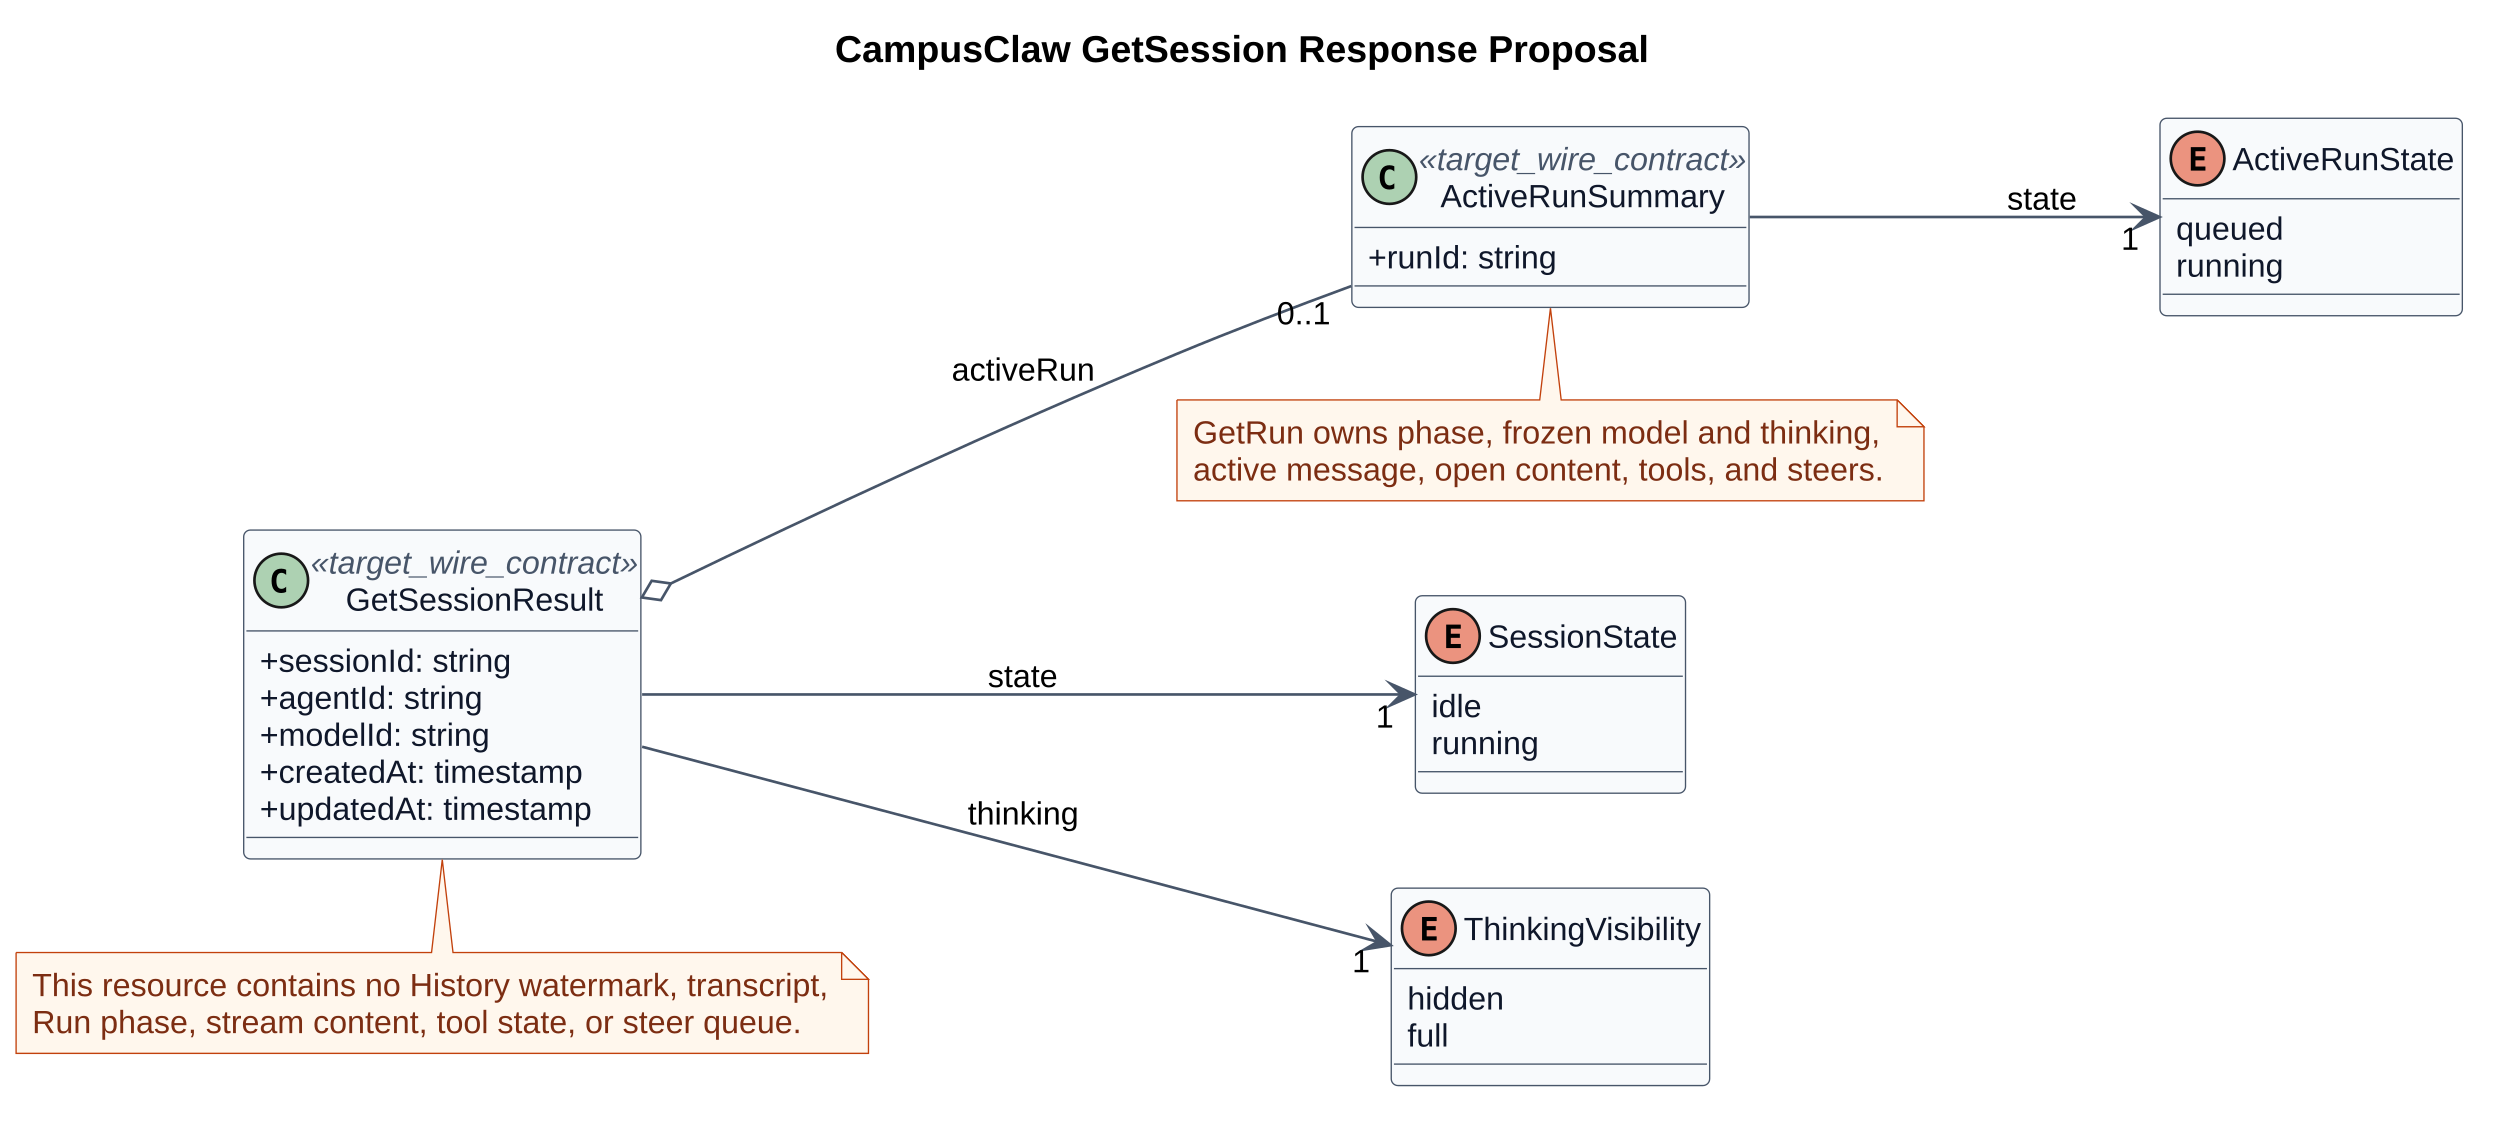
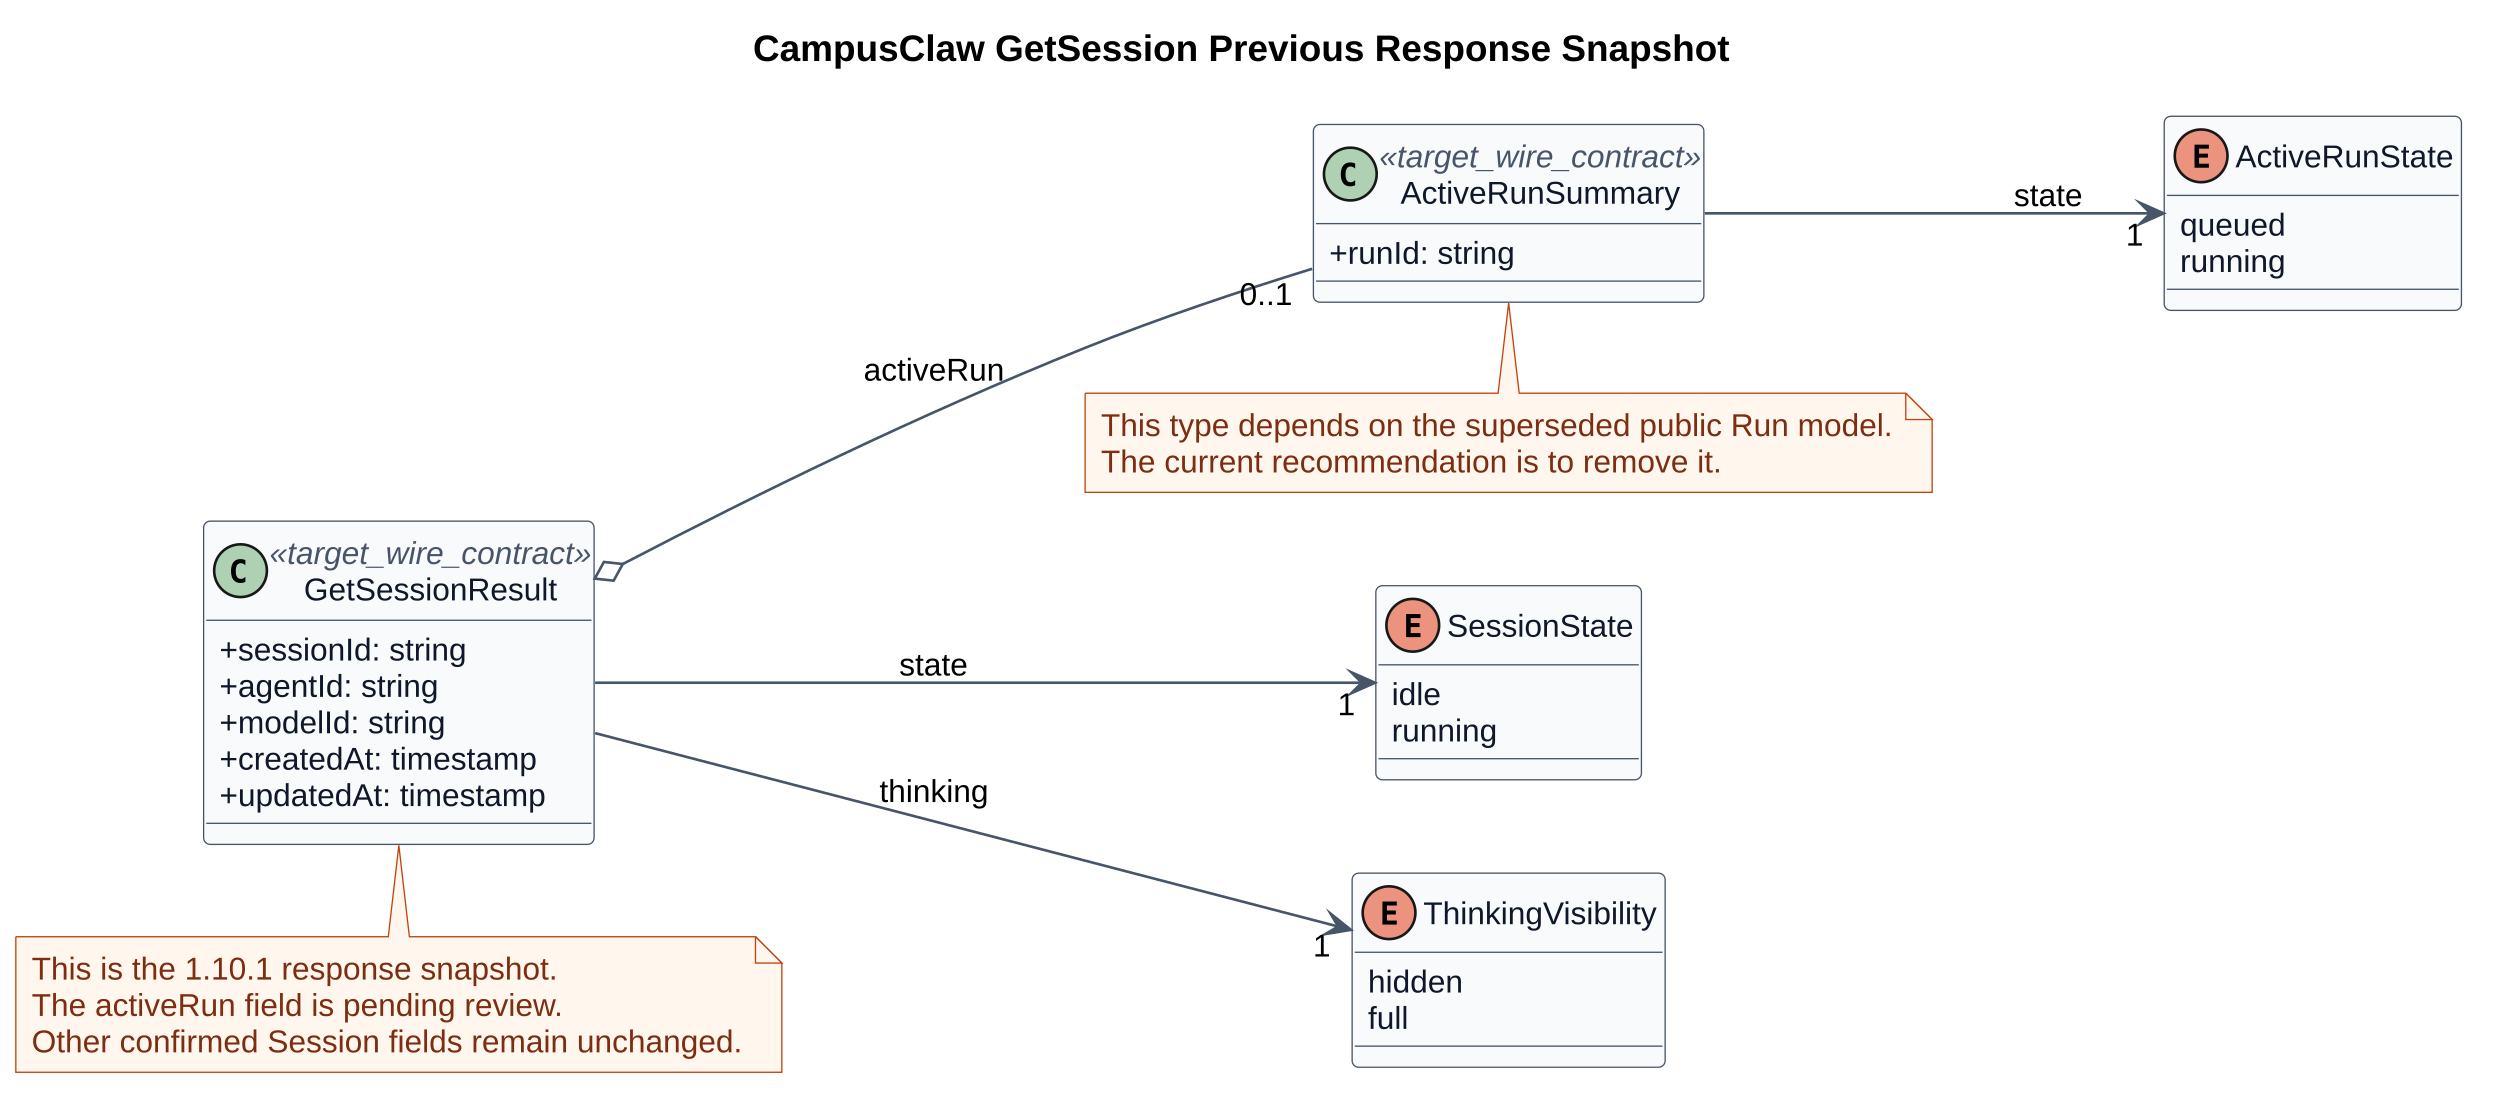
- <svg xmlns="http://www.w3.org/2000/svg" contentStyleType="text/css" data-diagram-type="CLASS" height="419px" preserveAspectRatio="none" style="width:932px;height:419px;background:#FFFFFF;" version="1.1" viewBox="0 0 932 419" width="932px" zoomAndPan="magnify">
+ <svg xmlns="http://www.w3.org/2000/svg" contentStyleType="text/css" data-diagram-type="CLASS" height="421px" preserveAspectRatio="none" style="width:948px;height:421px;background:#FFFFFF;" version="1.1" viewBox="0 0 948 421" width="948px" zoomAndPan="magnify">
  <defs />
  <g>
-     <g class="title" data-source-line="1225">
-       <text fill="#000000" font-family="Arial" font-size="14" font-weight="700" lengthAdjust="spacing" textLength="303.42" x="311.271" y="23.132">CampusClaw GetSession Response Proposal</text>
+     <g class="title" data-source-line="1226">
+       <text fill="#000000" font-family="Arial" font-size="14" font-weight="700" lengthAdjust="spacing" textLength="370.323" x="285.529" y="23.132">CampusClaw GetSession Previous Response Snapshot</text>
    </g>
-     <g class="entity" data-qualified-name="GetSessionResult" data-source-line="1268" id="ent0001">
-       <rect fill="#F8FAFC" height="122.592" rx="2.5" ry="2.5" style="stroke:#475569;stroke-width:0.5;" width="148.068" x="90.85" y="197.609" />
-       <ellipse cx="104.85" cy="216.407" fill="#ADD1B2" rx="10" ry="10" style="stroke:#181818;stroke-width:1;" />
-       <path d="M106.684,220.655 Q106.274,220.866 105.823,220.972 Q105.371,221.077 104.873,221.077 Q103.104,221.077 102.172,219.911 Q101.241,218.745 101.241,216.542 Q101.241,214.333 102.172,213.167 Q103.104,212.001 104.873,212.001 Q105.371,212.001 105.829,212.107 Q106.285,212.212 106.684,212.423 L106.684,214.345 Q106.239,213.935 105.82,213.744 Q105.401,213.554 104.956,213.554 Q104.006,213.554 103.523,214.307 Q103.04,215.06 103.04,216.542 Q103.04,218.019 103.523,218.772 Q104.006,219.525 104.956,219.525 Q105.401,219.525 105.82,219.334 Q106.239,219.144 106.684,218.734 Z " fill="#000000" />
-       <text fill="#475569" font-family="Arial" font-size="12" font-style="italic" lengthAdjust="spacing" textLength="122.068" x="115.85" y="213.864">«target_wire_contract»</text>
-       <text fill="#0F172A" font-family="Arial" font-size="12" lengthAdjust="spacing" textLength="96.047" x="128.861" y="227.663">GetSessionResult</text>
-       <line style="stroke:#475569;stroke-width:0.5;" x1="91.85" x2="237.918" y1="235.206" y2="235.206" />
-       <text fill="#0F172A" font-family="Arial" font-size="12" lengthAdjust="spacing" textLength="93.715" x="96.85" y="250.462">+sessionId: string</text>
-       <text fill="#0F172A" font-family="Arial" font-size="12" lengthAdjust="spacing" textLength="83.057" x="96.85" y="264.261">+agentId: string</text>
-       <text fill="#0F172A" font-family="Arial" font-size="12" lengthAdjust="spacing" textLength="85.711" x="96.85" y="278.06">+modelId: string</text>
-       <text fill="#0F172A" font-family="Arial" font-size="12" lengthAdjust="spacing" textLength="120.387" x="96.85" y="291.859">+createdAt: timestamp</text>
-       <text fill="#0F172A" font-family="Arial" font-size="12" lengthAdjust="spacing" textLength="123.738" x="96.85" y="305.658">+updatedAt: timestamp</text>
-       <line style="stroke:#475569;stroke-width:0.5;" x1="91.85" x2="237.918" y1="312.2" y2="312.2" />
+     <g class="entity" data-qualified-name="GetSessionResult" data-source-line="1269" id="ent0001">
+       <rect fill="#F8FAFC" height="122.592" rx="2.5" ry="2.5" style="stroke:#475569;stroke-width:0.5;" width="148.068" x="77.21" y="197.609" />
+       <ellipse cx="91.21" cy="216.407" fill="#ADD1B2" rx="10" ry="10" style="stroke:#181818;stroke-width:1;" />
+       <path d="M93.044,220.655 Q92.634,220.866 92.183,220.972 Q91.731,221.077 91.233,221.077 Q89.464,221.077 88.532,219.911 Q87.601,218.745 87.601,216.542 Q87.601,214.333 88.532,213.167 Q89.464,212.001 91.233,212.001 Q91.731,212.001 92.189,212.107 Q92.645,212.212 93.044,212.423 L93.044,214.345 Q92.599,213.935 92.18,213.744 Q91.761,213.554 91.316,213.554 Q90.366,213.554 89.883,214.307 Q89.4,215.06 89.4,216.542 Q89.4,218.019 89.883,218.772 Q90.366,219.525 91.316,219.525 Q91.761,219.525 92.18,219.334 Q92.599,219.144 93.044,218.734 Z " fill="#000000" />
+       <text fill="#475569" font-family="Arial" font-size="12" font-style="italic" lengthAdjust="spacing" textLength="122.068" x="102.21" y="213.864">«target_wire_contract»</text>
+       <text fill="#0F172A" font-family="Arial" font-size="12" lengthAdjust="spacing" textLength="96.047" x="115.221" y="227.663">GetSessionResult</text>
+       <line style="stroke:#475569;stroke-width:0.5;" x1="78.21" x2="224.278" y1="235.206" y2="235.206" />
+       <text fill="#0F172A" font-family="Arial" font-size="12" lengthAdjust="spacing" textLength="93.715" x="83.21" y="250.462">+sessionId: string</text>
+       <text fill="#0F172A" font-family="Arial" font-size="12" lengthAdjust="spacing" textLength="83.057" x="83.21" y="264.261">+agentId: string</text>
+       <text fill="#0F172A" font-family="Arial" font-size="12" lengthAdjust="spacing" textLength="85.711" x="83.21" y="278.06">+modelId: string</text>
+       <text fill="#0F172A" font-family="Arial" font-size="12" lengthAdjust="spacing" textLength="120.387" x="83.21" y="291.859">+createdAt: timestamp</text>
+       <text fill="#0F172A" font-family="Arial" font-size="12" lengthAdjust="spacing" textLength="123.738" x="83.21" y="305.658">+updatedAt: timestamp</text>
+       <line style="stroke:#475569;stroke-width:0.5;" x1="78.21" x2="224.278" y1="312.2" y2="312.2" />
    </g>
-     <g class="entity" data-qualified-name="ActiveRunSummary" data-source-line="1276" id="ent0002">
-       <rect fill="#F8FAFC" height="67.397" rx="2.5" ry="2.5" style="stroke:#475569;stroke-width:0.5;" width="148.068" x="503.97" y="47.199" />
-       <ellipse cx="517.97" cy="65.998" fill="#ADD1B2" rx="10" ry="10" style="stroke:#181818;stroke-width:1;" />
-       <path d="M519.804,70.246 Q519.394,70.456 518.943,70.562 Q518.491,70.667 517.993,70.667 Q516.224,70.667 515.292,69.501 Q514.361,68.335 514.361,66.132 Q514.361,63.923 515.292,62.757 Q516.224,61.591 517.993,61.591 Q518.491,61.591 518.948,61.697 Q519.405,61.802 519.804,62.013 L519.804,63.935 Q519.359,63.525 518.94,63.334 Q518.521,63.144 518.076,63.144 Q517.126,63.144 516.643,63.897 Q516.159,64.65 516.159,66.132 Q516.159,67.609 516.643,68.362 Q517.126,69.115 518.076,69.115 Q518.521,69.115 518.94,68.924 Q519.359,68.734 519.804,68.324 Z " fill="#000000" />
-       <text fill="#475569" font-family="Arial" font-size="12" font-style="italic" lengthAdjust="spacing" textLength="122.068" x="528.97" y="63.455">«target_wire_contract»</text>
-       <text fill="#0F172A" font-family="Arial" font-size="12" lengthAdjust="spacing" textLength="106.031" x="536.989" y="77.253">ActiveRunSummary</text>
-       <line style="stroke:#475569;stroke-width:0.5;" x1="504.97" x2="651.038" y1="84.796" y2="84.796" />
-       <text fill="#0F172A" font-family="Arial" font-size="12" lengthAdjust="spacing" textLength="70.371" x="509.97" y="100.052">+runId: string</text>
-       <line style="stroke:#475569;stroke-width:0.5;" x1="504.97" x2="651.038" y1="106.595" y2="106.595" />
+     <g class="entity" data-qualified-name="ActiveRunSummary" data-source-line="1277" id="ent0002">
+       <rect fill="#F8FAFC" height="67.397" rx="2.5" ry="2.5" style="stroke:#475569;stroke-width:0.5;" width="148.068" x="498.04" y="47.199" />
+       <ellipse cx="512.04" cy="65.998" fill="#ADD1B2" rx="10" ry="10" style="stroke:#181818;stroke-width:1;" />
+       <path d="M513.874,70.246 Q513.464,70.456 513.013,70.562 Q512.562,70.667 512.063,70.667 Q510.294,70.667 509.362,69.501 Q508.431,68.335 508.431,66.132 Q508.431,63.923 509.362,62.757 Q510.294,61.591 512.063,61.591 Q512.562,61.591 513.019,61.697 Q513.476,61.802 513.874,62.013 L513.874,63.935 Q513.429,63.525 513.01,63.334 Q512.591,63.144 512.145,63.144 Q511.196,63.144 510.713,63.897 Q510.229,64.65 510.229,66.132 Q510.229,67.609 510.713,68.362 Q511.196,69.115 512.145,69.115 Q512.591,69.115 513.01,68.924 Q513.429,68.734 513.874,68.324 Z " fill="#000000" />
+       <text fill="#475569" font-family="Arial" font-size="12" font-style="italic" lengthAdjust="spacing" textLength="122.068" x="523.04" y="63.455">«target_wire_contract»</text>
+       <text fill="#0F172A" font-family="Arial" font-size="12" lengthAdjust="spacing" textLength="106.031" x="531.059" y="77.253">ActiveRunSummary</text>
+       <line style="stroke:#475569;stroke-width:0.5;" x1="499.04" x2="645.108" y1="84.796" y2="84.796" />
+       <text fill="#0F172A" font-family="Arial" font-size="12" lengthAdjust="spacing" textLength="70.371" x="504.04" y="100.052">+runId: string</text>
+       <line style="stroke:#475569;stroke-width:0.5;" x1="499.04" x2="645.108" y1="106.595" y2="106.595" />
    </g>
-     <g class="entity" data-qualified-name="SessionState" data-source-line="1280" id="ent0003">
-       <rect fill="#F8FAFC" height="73.598" rx="2.5" ry="2.5" style="stroke:#475569;stroke-width:0.5;" width="100.711" x="527.65" y="222.099" />
-       <ellipse cx="541.65" cy="237.099" fill="#EB937F" rx="10" ry="10" style="stroke:#181818;stroke-width:1;" />
-       <path d="M544.584,241.599 L539.134,241.599 L539.134,232.851 L544.584,232.851 L544.584,234.374 L540.863,234.374 L540.863,236.261 L544.232,236.261 L544.232,237.784 L540.863,237.784 L540.863,240.075 L544.584,240.075 Z " fill="#000000" />
-       <text fill="#0F172A" font-family="Arial" font-size="12" lengthAdjust="spacing" textLength="70.711" x="554.65" y="241.455">SessionState</text>
-       <line style="stroke:#475569;stroke-width:0.5;" x1="528.65" x2="627.361" y1="252.099" y2="252.099" />
-       <text fill="#0F172A" font-family="Arial" font-size="12" lengthAdjust="spacing" textLength="18.68" x="533.65" y="267.354">idle</text>
-       <text fill="#0F172A" font-family="Arial" font-size="12" lengthAdjust="spacing" textLength="40.031" x="533.65" y="281.153">running</text>
-       <line style="stroke:#475569;stroke-width:0.5;" x1="528.65" x2="627.361" y1="287.696" y2="287.696" />
+     <g class="entity" data-qualified-name="SessionState" data-source-line="1281" id="ent0003">
+       <rect fill="#F8FAFC" height="73.598" rx="2.5" ry="2.5" style="stroke:#475569;stroke-width:0.5;" width="100.711" x="521.72" y="222.099" />
+       <ellipse cx="535.72" cy="237.099" fill="#EB937F" rx="10" ry="10" style="stroke:#181818;stroke-width:1;" />
+       <path d="M538.654,241.599 L533.204,241.599 L533.204,232.851 L538.654,232.851 L538.654,234.374 L534.933,234.374 L534.933,236.261 L538.302,236.261 L538.302,237.784 L534.933,237.784 L534.933,240.075 L538.654,240.075 Z " fill="#000000" />
+       <text fill="#0F172A" font-family="Arial" font-size="12" lengthAdjust="spacing" textLength="70.711" x="548.72" y="241.455">SessionState</text>
+       <line style="stroke:#475569;stroke-width:0.5;" x1="522.72" x2="621.431" y1="252.099" y2="252.099" />
+       <text fill="#0F172A" font-family="Arial" font-size="12" lengthAdjust="spacing" textLength="18.68" x="527.72" y="267.354">idle</text>
+       <text fill="#0F172A" font-family="Arial" font-size="12" lengthAdjust="spacing" textLength="40.031" x="527.72" y="281.153">running</text>
+       <line style="stroke:#475569;stroke-width:0.5;" x1="522.72" x2="621.431" y1="287.696" y2="287.696" />
    </g>
-     <g class="entity" data-qualified-name="ActiveRunState" data-source-line="1285" id="ent0004">
-       <rect fill="#F8FAFC" height="73.598" rx="2.5" ry="2.5" style="stroke:#475569;stroke-width:0.5;" width="112.711" x="805.25" y="44.099" />
-       <ellipse cx="819.25" cy="59.099" fill="#EB937F" rx="10" ry="10" style="stroke:#181818;stroke-width:1;" />
-       <path d="M822.184,63.599 L816.734,63.599 L816.734,54.851 L822.184,54.851 L822.184,56.374 L818.463,56.374 L818.463,58.261 L821.832,58.261 L821.832,59.784 L818.463,59.784 L818.463,62.075 L822.184,62.075 Z " fill="#000000" />
-       <text fill="#0F172A" font-family="Arial" font-size="12" lengthAdjust="spacing" textLength="82.711" x="832.25" y="63.455">ActiveRunState</text>
-       <line style="stroke:#475569;stroke-width:0.5;" x1="806.25" x2="916.961" y1="74.099" y2="74.099" />
-       <text fill="#0F172A" font-family="Arial" font-size="12" lengthAdjust="spacing" textLength="40.043" x="811.25" y="89.355">queued</text>
-       <text fill="#0F172A" font-family="Arial" font-size="12" lengthAdjust="spacing" textLength="40.031" x="811.25" y="103.153">running</text>
-       <line style="stroke:#475569;stroke-width:0.5;" x1="806.25" x2="916.961" y1="109.696" y2="109.696" />
+     <g class="entity" data-qualified-name="ActiveRunState" data-source-line="1286" id="ent0004">
+       <rect fill="#F8FAFC" height="73.598" rx="2.5" ry="2.5" style="stroke:#475569;stroke-width:0.5;" width="112.711" x="820.67" y="44.099" />
+       <ellipse cx="834.67" cy="59.099" fill="#EB937F" rx="10" ry="10" style="stroke:#181818;stroke-width:1;" />
+       <path d="M837.604,63.599 L832.154,63.599 L832.154,54.851 L837.604,54.851 L837.604,56.374 L833.883,56.374 L833.883,58.261 L837.252,58.261 L837.252,59.784 L833.883,59.784 L833.883,62.075 L837.604,62.075 Z " fill="#000000" />
+       <text fill="#0F172A" font-family="Arial" font-size="12" lengthAdjust="spacing" textLength="82.711" x="847.67" y="63.455">ActiveRunState</text>
+       <line style="stroke:#475569;stroke-width:0.5;" x1="821.67" x2="932.381" y1="74.099" y2="74.099" />
+       <text fill="#0F172A" font-family="Arial" font-size="12" lengthAdjust="spacing" textLength="40.043" x="826.67" y="89.355">queued</text>
+       <text fill="#0F172A" font-family="Arial" font-size="12" lengthAdjust="spacing" textLength="40.031" x="826.67" y="103.153">running</text>
+       <line style="stroke:#475569;stroke-width:0.5;" x1="821.67" x2="932.381" y1="109.696" y2="109.696" />
    </g>
-     <g class="entity" data-qualified-name="ThinkingVisibility" data-source-line="1290" id="ent0005">
-       <rect fill="#F8FAFC" height="73.598" rx="2.5" ry="2.5" style="stroke:#475569;stroke-width:0.5;" width="118.699" x="518.66" y="331.099" />
-       <ellipse cx="532.66" cy="346.099" fill="#EB937F" rx="10" ry="10" style="stroke:#181818;stroke-width:1;" />
-       <path d="M535.594,350.599 L530.144,350.599 L530.144,341.851 L535.594,341.851 L535.594,343.374 L531.873,343.374 L531.873,345.261 L535.242,345.261 L535.242,346.784 L531.873,346.784 L531.873,349.075 L535.594,349.075 Z " fill="#000000" />
-       <text fill="#0F172A" font-family="Arial" font-size="12" lengthAdjust="spacing" textLength="88.699" x="545.66" y="350.455">ThinkingVisibility</text>
-       <line style="stroke:#475569;stroke-width:0.5;" x1="519.66" x2="636.359" y1="361.099" y2="361.099" />
-       <text fill="#0F172A" font-family="Arial" font-size="12" lengthAdjust="spacing" textLength="36.035" x="524.66" y="376.354">hidden</text>
-       <text fill="#0F172A" font-family="Arial" font-size="12" lengthAdjust="spacing" textLength="15.34" x="524.66" y="390.153">full</text>
-       <line style="stroke:#475569;stroke-width:0.5;" x1="519.66" x2="636.359" y1="396.696" y2="396.696" />
+     <g class="entity" data-qualified-name="ThinkingVisibility" data-source-line="1291" id="ent0005">
+       <rect fill="#F8FAFC" height="73.598" rx="2.5" ry="2.5" style="stroke:#475569;stroke-width:0.5;" width="118.699" x="512.73" y="331.099" />
+       <ellipse cx="526.73" cy="346.099" fill="#EB937F" rx="10" ry="10" style="stroke:#181818;stroke-width:1;" />
+       <path d="M529.664,350.599 L524.214,350.599 L524.214,341.851 L529.664,341.851 L529.664,343.374 L525.943,343.374 L525.943,345.261 L529.312,345.261 L529.312,346.784 L525.943,346.784 L525.943,349.075 L529.664,349.075 Z " fill="#000000" />
+       <text fill="#0F172A" font-family="Arial" font-size="12" lengthAdjust="spacing" textLength="88.699" x="539.73" y="350.455">ThinkingVisibility</text>
+       <line style="stroke:#475569;stroke-width:0.5;" x1="513.73" x2="630.429" y1="361.099" y2="361.099" />
+       <text fill="#0F172A" font-family="Arial" font-size="12" lengthAdjust="spacing" textLength="36.035" x="518.73" y="376.354">hidden</text>
+       <text fill="#0F172A" font-family="Arial" font-size="12" lengthAdjust="spacing" textLength="15.34" x="518.73" y="390.153">full</text>
+       <line style="stroke:#475569;stroke-width:0.5;" x1="513.73" x2="630.429" y1="396.696" y2="396.696" />
    </g>
-     <g class="entity" data-qualified-name="GMN10" data-source-line="1301" id="ent0011">
-       <path d="M6,355.099 L6,392.696 A0,0 0 0 0 6,392.696 L323.766,392.696 A0,0 0 0 0 323.766,392.696 L323.766,365.099 L313.766,355.099 L168.88,355.099 L164.88,320.489 L160.88,355.099 L6,355.099 A0,0 0 0 0 6,355.099" fill="#FFF7ED" style="stroke:#C2410C;stroke-width:0.5;" />
-       <path d="M313.766,355.099 L313.766,365.099 L323.766,365.099 L313.766,355.099" fill="#FFF7ED" style="stroke:#C2410C;stroke-width:0.5;" />
-       <text fill="#7C2D12" font-family="Arial" font-size="12" lengthAdjust="spacing" textLength="296.766" x="12" y="371.354">This resource contains no History watermark, transcript,</text>
-       <text fill="#7C2D12" font-family="Arial" font-size="12" lengthAdjust="spacing" textLength="286.834" x="12" y="385.153">Run phase, stream content, tool state, or steer queue.</text>
+     <g class="entity" data-qualified-name="GMN10" data-source-line="1302" id="ent0011">
+       <path d="M6,355.199 L6,406.595 A0,0 0 0 0 6,406.595 L296.478,406.595 A0,0 0 0 0 296.478,406.595 L296.478,365.199 L286.478,355.199 L155.24,355.199 L151.24,320.569 L147.24,355.199 L6,355.199 A0,0 0 0 0 6,355.199" fill="#FFF7ED" style="stroke:#C2410C;stroke-width:0.5;" />
+       <path d="M286.478,355.199 L286.478,365.199 L296.478,365.199 L286.478,355.199" fill="#FFF7ED" style="stroke:#C2410C;stroke-width:0.5;" />
+       <text fill="#7C2D12" font-family="Arial" font-size="12" lengthAdjust="spacing" textLength="199.453" x="12" y="371.454">This is the 1.10.1 response snapshot.</text>
+       <text fill="#7C2D12" font-family="Arial" font-size="12" lengthAdjust="spacing" textLength="202.107" x="12" y="385.253">The activeRun field is pending review.</text>
+       <text fill="#7C2D12" font-family="Arial" font-size="12" lengthAdjust="spacing" textLength="269.478" x="12" y="399.052">Other confirmed Session fields remain unchanged.</text>
    </g>
-     <g class="entity" data-qualified-name="GMN13" data-source-line="1306" id="ent0014">
-       <path d="M438.77,149.099 L438.77,186.696 A0,0 0 0 0 438.77,186.696 L717.254,186.696 A0,0 0 0 0 717.254,186.696 L717.254,159.099 L707.254,149.099 L582.01,149.099 L578.01,114.889 L574.01,149.099 L438.77,149.099 A0,0 0 0 0 438.77,149.099" fill="#FFF7ED" style="stroke:#C2410C;stroke-width:0.5;" />
-       <path d="M707.254,149.099 L707.254,159.099 L717.254,159.099 L707.254,149.099" fill="#FFF7ED" style="stroke:#C2410C;stroke-width:0.5;" />
-       <text fill="#7C2D12" font-family="Arial" font-size="12" lengthAdjust="spacing" textLength="256.154" x="444.77" y="165.355">GetRun owns phase, frozen model and thinking,</text>
-       <text fill="#7C2D12" font-family="Arial" font-size="12" lengthAdjust="spacing" textLength="257.484" x="444.77" y="179.153">active message, open content, tools, and steers.</text>
+     <g class="entity" data-qualified-name="GMN13" data-source-line="1308" id="ent0014">
+       <path d="M411.48,149.099 L411.48,186.696 A0,0 0 0 0 411.48,186.696 L732.673,186.696 A0,0 0 0 0 732.673,186.696 L732.673,159.099 L722.673,149.099 L576.08,149.099 L572.08,114.889 L568.08,149.099 L411.48,149.099 A0,0 0 0 0 411.48,149.099" fill="#FFF7ED" style="stroke:#C2410C;stroke-width:0.5;" />
+       <path d="M722.673,149.099 L722.673,159.099 L732.673,159.099 L722.673,149.099" fill="#FFF7ED" style="stroke:#C2410C;stroke-width:0.5;" />
+       <text fill="#7C2D12" font-family="Arial" font-size="12" lengthAdjust="spacing" textLength="300.193" x="417.48" y="165.355">This type depends on the superseded public Run model.</text>
+       <text fill="#7C2D12" font-family="Arial" font-size="12" lengthAdjust="spacing" textLength="235.43" x="417.48" y="179.153">The current recommendation is to remove it.</text>
    </g>
-     <g class="link" data-entity-1="ent0001" data-entity-2="ent0003" data-link-type="dependency" data-source-line="1295" id="lnk6">
-       <path codeLine="1295" d="M239.38,258.899 C322.53,258.899 450.67,258.899 522.39,258.899" fill="none" id="GetSessionResult-to-SessionState" style="stroke:#475569;stroke-width:1;" />
-       <polygon fill="#475569" points="527.39,258.899,518.39,254.899,522.39,258.899,518.39,262.899,527.39,258.899" style="stroke:#475569;stroke-width:1;stroke-linejoin:miter;stroke-miterlimit:10;" />
-       <text fill="#000000" font-family="Arial" font-size="12" lengthAdjust="spacing" textLength="26.016" x="368.27" y="256.154">state</text>
-       <text fill="#000000" font-family="Arial" font-size="12" lengthAdjust="spacing" textLength="6.674" x="512.899" y="271.254">1</text>
+     <g class="link" data-entity-1="ent0001" data-entity-2="ent0003" data-link-type="dependency" data-source-line="1296" id="lnk6">
+       <path codeLine="1296" d="M225.67,258.899 C310.6,258.899 443.1,258.899 516.38,258.899" fill="none" id="GetSessionResult-to-SessionState" style="stroke:#475569;stroke-width:1;" />
+       <polygon fill="#475569" points="521.38,258.899,512.38,254.899,516.38,258.899,512.38,262.899,521.38,258.899" style="stroke:#475569;stroke-width:1;stroke-linejoin:miter;stroke-miterlimit:10;" />
+       <text fill="#000000" font-family="Arial" font-size="12" lengthAdjust="spacing" textLength="26.016" x="340.98" y="256.154">state</text>
+       <text fill="#000000" font-family="Arial" font-size="12" lengthAdjust="spacing" textLength="6.674" x="507.209" y="271.211">1</text>
    </g>
-     <g class="link" data-entity-1="ent0001" data-entity-2="ent0005" data-link-type="dependency" data-source-line="1296" id="lnk7">
-       <path codeLine="1296" d="M239.38,278.389 C319.18,299.539 440.187,331.627 513.597,351.087" fill="none" id="GetSessionResult-to-ThinkingVisibility" style="stroke:#475569;stroke-width:1;" />
-       <polygon fill="#475569" points="518.43,352.369,510.755,346.196,513.597,351.087,508.705,353.929,518.43,352.369" style="stroke:#475569;stroke-width:1;stroke-linejoin:miter;stroke-miterlimit:10;" />
-       <text fill="#000000" font-family="Arial" font-size="12" lengthAdjust="spacing" textLength="41.361" x="360.77" y="307.385">thinking</text>
-       <text fill="#000000" font-family="Arial" font-size="12" lengthAdjust="spacing" textLength="6.674" x="504.066" y="362.465">1</text>
+     <g class="link" data-entity-1="ent0001" data-entity-2="ent0005" data-link-type="dependency" data-source-line="1297" id="lnk7">
+       <path codeLine="1297" d="M225.67,278.009 C307.2,299.229 432.331,331.789 507.431,351.339" fill="none" id="GetSessionResult-to-ThinkingVisibility" style="stroke:#475569;stroke-width:1;" />
+       <polygon fill="#475569" points="512.27,352.599,504.568,346.46,507.431,351.339,502.553,354.202,512.27,352.599" style="stroke:#475569;stroke-width:1;stroke-linejoin:miter;stroke-miterlimit:10;" />
+       <text fill="#000000" font-family="Arial" font-size="12" lengthAdjust="spacing" textLength="41.361" x="333.48" y="304.135">thinking</text>
+       <text fill="#000000" font-family="Arial" font-size="12" lengthAdjust="spacing" textLength="6.674" x="497.875" y="362.726">1</text>
    </g>
-     <g class="link" data-entity-1="ent0001" data-entity-2="ent0002" data-link-type="aggregation" data-source-line="1297" id="lnk8">
-       <path codeLine="1297" d="M250.083,217.515 C304.603,191.155 370.26,160.419 438.77,131.899 C459.67,123.199 482.64,114.419 503.75,106.649" fill="none" id="GetSessionResult-backto-ActiveRunSummary" style="stroke:#475569;stroke-width:1;" />
-       <polygon fill="none" points="239.28,222.739,246.423,223.728,250.083,217.515,242.941,216.526,239.28,222.739" style="stroke:#475569;stroke-width:1;stroke-linejoin:miter;stroke-miterlimit:10;" />
-       <text fill="#000000" font-family="Arial" font-size="12" lengthAdjust="spacing" textLength="53.361" x="354.77" y="141.905">activeRun</text>
-       <text fill="#000000" font-family="Arial" font-size="12" lengthAdjust="spacing" textLength="20.016" x="475.983" y="120.915">0..1</text>
+     <g class="link" data-entity-1="ent0001" data-entity-2="ent0002" data-link-type="aggregation" data-source-line="1298" id="lnk8">
+       <path codeLine="1298" d="M236.162,213.873 C287.382,187.183 347.2,157.759 411.48,131.899 C439.14,120.779 470.24,110.379 497.58,101.919" fill="none" id="GetSessionResult-backto-ActiveRunSummary" style="stroke:#475569;stroke-width:1;" />
+       <polygon fill="none" points="225.52,219.419,232.689,220.193,236.162,213.873,228.993,213.099,225.52,219.419" style="stroke:#475569;stroke-width:1;stroke-linejoin:miter;stroke-miterlimit:10;" />
+       <text fill="#000000" font-family="Arial" font-size="12" lengthAdjust="spacing" textLength="53.361" x="327.48" y="144.345">activeRun</text>
+       <text fill="#000000" font-family="Arial" font-size="12" lengthAdjust="spacing" textLength="20.016" x="470.055" y="115.661">0..1</text>
    </g>
-     <g class="link" data-entity-1="ent0002" data-entity-2="ent0004" data-link-type="dependency" data-source-line="1298" id="lnk9">
-       <path codeLine="1298" d="M652.26,80.899 C700.01,80.899 756.34,80.899 800.07,80.899" fill="none" id="ActiveRunSummary-to-ActiveRunState" style="stroke:#475569;stroke-width:1;" />
-       <polygon fill="#475569" points="805.07,80.899,796.07,76.899,800.07,80.899,796.07,84.899,805.07,80.899" style="stroke:#475569;stroke-width:1;stroke-linejoin:miter;stroke-miterlimit:10;" />
-       <text fill="#000000" font-family="Arial" font-size="12" lengthAdjust="spacing" textLength="26.016" x="748.25" y="78.154">state</text>
-       <text fill="#000000" font-family="Arial" font-size="12" lengthAdjust="spacing" textLength="6.674" x="790.745" y="93.125">1</text>
+     <g class="link" data-entity-1="ent0002" data-entity-2="ent0004" data-link-type="dependency" data-source-line="1299" id="lnk9">
+       <path codeLine="1299" d="M646.41,80.899 C700,80.899 766.55,80.899 815.45,80.899" fill="none" id="ActiveRunSummary-to-ActiveRunState" style="stroke:#475569;stroke-width:1;" />
+       <polygon fill="#475569" points="820.45,80.899,811.45,76.899,815.45,80.899,811.45,84.899,820.45,80.899" style="stroke:#475569;stroke-width:1;stroke-linejoin:miter;stroke-miterlimit:10;" />
+       <text fill="#000000" font-family="Arial" font-size="12" lengthAdjust="spacing" textLength="26.016" x="763.67" y="78.154">state</text>
+       <text fill="#000000" font-family="Arial" font-size="12" lengthAdjust="spacing" textLength="6.674" x="806.12" y="93.125">1</text>
    </g>
  </g>
</svg>
